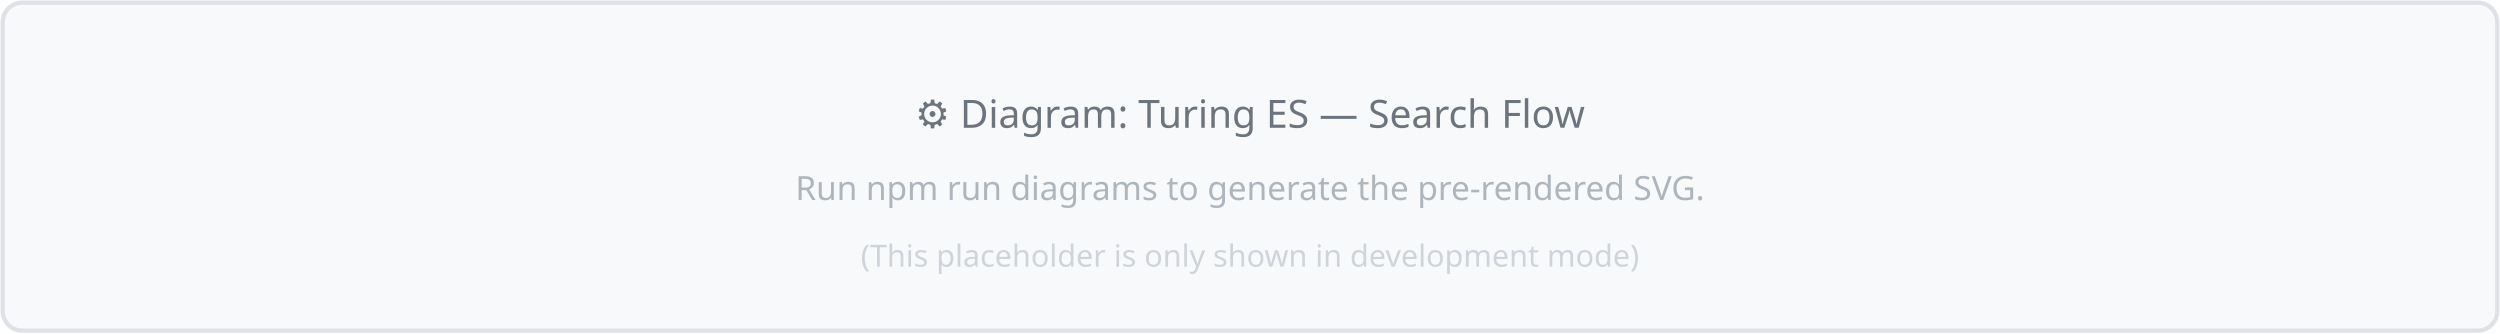
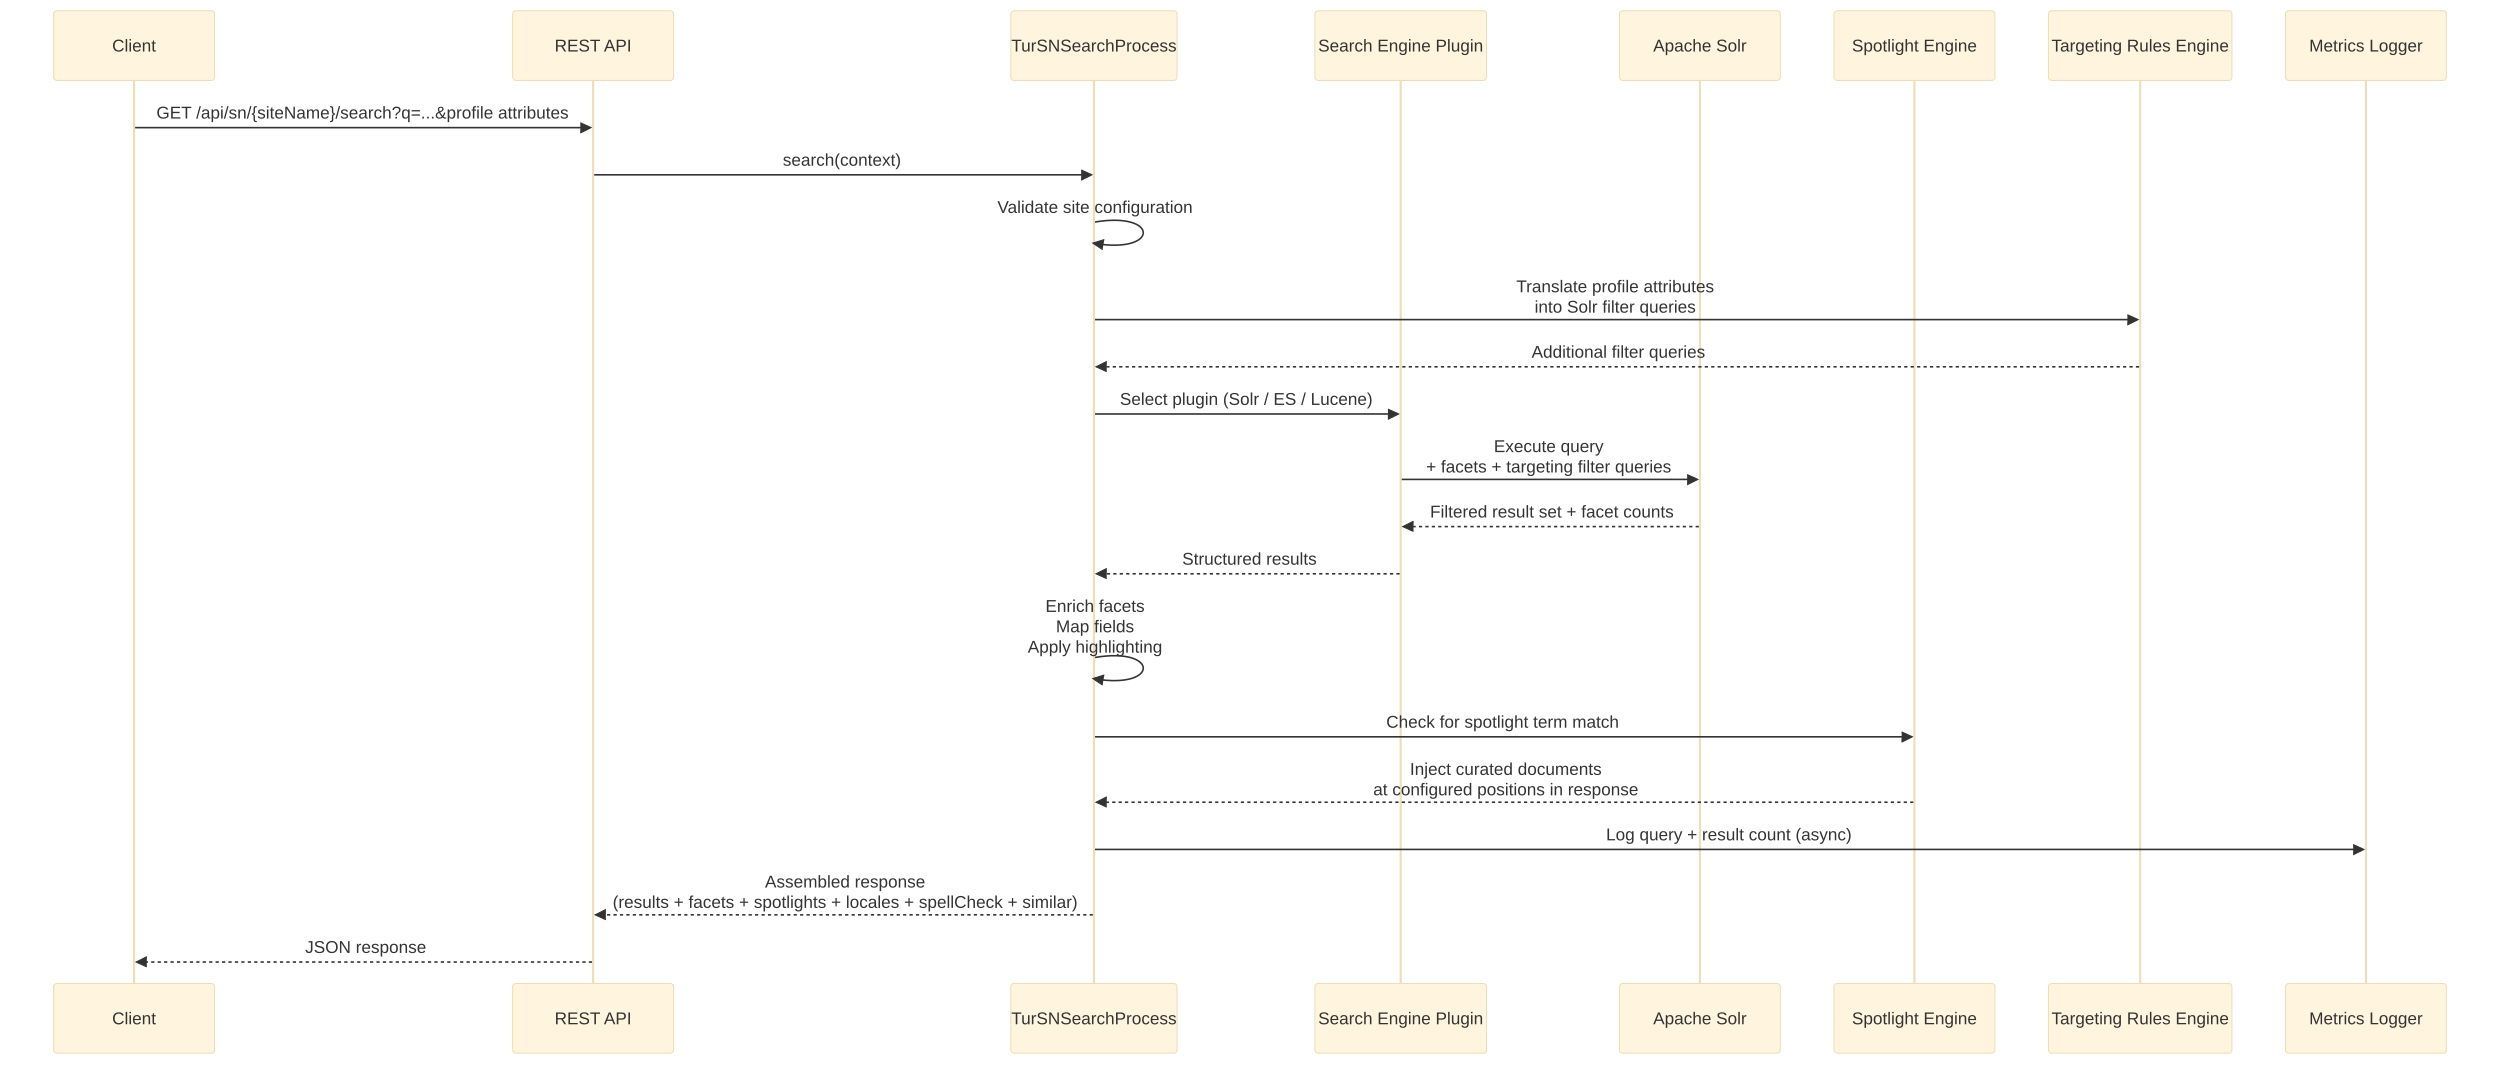
- <svg xmlns="http://www.w3.org/2000/svg" width="900" height="120" viewBox="0 0 900 120">
-   <rect width="900" height="120" fill="#f8f9fa" rx="8" />
-   <rect x="1" y="1" width="898" height="118" fill="none" stroke="#dee2e6" stroke-width="1.5" rx="7" />
-   <text x="450" y="46" font-family="system-ui,sans-serif" font-size="14" fill="#6c757d" text-anchor="middle">
-     ⚙  Diagram: Turing ES — Search Flow
-   </text>
-   <text x="450" y="72" font-family="system-ui,sans-serif" font-size="12" fill="#adb5bd" text-anchor="middle">
-     Run  npm run diagrams  to generate the pre-rendered SVG.
-   </text>
-   <text x="450" y="96" font-family="system-ui,sans-serif" font-size="11" fill="#ced4da" text-anchor="middle">
-     (This placeholder is only shown in development mode)
-   </text>
+ <svg xmlns="http://www.w3.org/2000/svg" id="my-svg" width="100%" style="max-width: 2331px; background-color: transparent;" viewBox="-50 -10 2331 993" role="graphics-document document" aria-roledescription="sequence">
+   <g>
+     <rect x="2081" y="907" fill="#eaeaea" stroke="#666" width="150" height="65" name="Metrics" rx="3" ry="3" class="actor actor-bottom" />
+     <text x="2156" y="939.5" dominant-baseline="central" alignment-baseline="central" class="actor actor-box" style="text-anchor: middle; font-size: 16px; font-weight: 400;">
+       <tspan x="2156" dy="0">Metrics Logger</tspan>
+     </text>
+   </g>
+   <g>
+     <rect x="1860" y="907" fill="#eaeaea" stroke="#666" width="171" height="65" name="TR" rx="3" ry="3" class="actor actor-bottom" />
+     <text x="1945.5" y="939.5" dominant-baseline="central" alignment-baseline="central" class="actor actor-box" style="text-anchor: middle; font-size: 16px; font-weight: 400;">
+       <tspan x="1945.5" dy="0">Targeting Rules Engine</tspan>
+     </text>
+   </g>
+   <g>
+     <rect x="1660" y="907" fill="#eaeaea" stroke="#666" width="150" height="65" name="Spotlight" rx="3" ry="3" class="actor actor-bottom" />
+     <text x="1735" y="939.5" dominant-baseline="central" alignment-baseline="central" class="actor actor-box" style="text-anchor: middle; font-size: 16px; font-weight: 400;">
+       <tspan x="1735" dy="0">Spotlight Engine</tspan>
+     </text>
+   </g>
+   <g>
+     <rect x="1460" y="907" fill="#eaeaea" stroke="#666" width="150" height="65" name="Solr" rx="3" ry="3" class="actor actor-bottom" />
+     <text x="1535" y="939.5" dominant-baseline="central" alignment-baseline="central" class="actor actor-box" style="text-anchor: middle; font-size: 16px; font-weight: 400;">
+       <tspan x="1535" dy="0">Apache Solr</tspan>
+     </text>
+   </g>
+   <g>
+     <rect x="1176" y="907" fill="#eaeaea" stroke="#666" width="160" height="65" name="Plugin" rx="3" ry="3" class="actor actor-bottom" />
+     <text x="1256" y="939.5" dominant-baseline="central" alignment-baseline="central" class="actor actor-box" style="text-anchor: middle; font-size: 16px; font-weight: 400;">
+       <tspan x="1256" dy="0">Search Engine Plugin</tspan>
+     </text>
+   </g>
+   <g>
+     <rect x="892.5" y="907" fill="#eaeaea" stroke="#666" width="155" height="65" name="SNProcess" rx="3" ry="3" class="actor actor-bottom" />
+     <text x="970" y="939.5" dominant-baseline="central" alignment-baseline="central" class="actor actor-box" style="text-anchor: middle; font-size: 16px; font-weight: 400;">
+       <tspan x="970" dy="0">TurSNSearchProcess</tspan>
+     </text>
+   </g>
+   <g>
+     <rect x="428" y="907" fill="#eaeaea" stroke="#666" width="150" height="65" name="API" rx="3" ry="3" class="actor actor-bottom" />
+     <text x="503" y="939.5" dominant-baseline="central" alignment-baseline="central" class="actor actor-box" style="text-anchor: middle; font-size: 16px; font-weight: 400;">
+       <tspan x="503" dy="0">REST API</tspan>
+     </text>
+   </g>
+   <g>
+     <rect x="0" y="907" fill="#eaeaea" stroke="#666" width="150" height="65" name="Client" rx="3" ry="3" class="actor actor-bottom" />
+     <text x="75" y="939.5" dominant-baseline="central" alignment-baseline="central" class="actor actor-box" style="text-anchor: middle; font-size: 16px; font-weight: 400;">
+       <tspan x="75" dy="0">Client</tspan>
+     </text>
+   </g>
+   <g>
+     <line id="actor7" x1="2156" y1="65" x2="2156" y2="907" class="actor-line 200" stroke-width="0.5px" stroke="#999" name="Metrics" />
+     <g id="root-7">
+       <rect x="2081" y="0" fill="#eaeaea" stroke="#666" width="150" height="65" name="Metrics" rx="3" ry="3" class="actor actor-top" />
+       <text x="2156" y="32.5" dominant-baseline="central" alignment-baseline="central" class="actor actor-box" style="text-anchor: middle; font-size: 16px; font-weight: 400;">
+         <tspan x="2156" dy="0">Metrics Logger</tspan>
+       </text>
+     </g>
+   </g>
+   <g>
+     <line id="actor6" x1="1945.5" y1="65" x2="1945.5" y2="907" class="actor-line 200" stroke-width="0.5px" stroke="#999" name="TR" />
+     <g id="root-6">
+       <rect x="1860" y="0" fill="#eaeaea" stroke="#666" width="171" height="65" name="TR" rx="3" ry="3" class="actor actor-top" />
+       <text x="1945.5" y="32.5" dominant-baseline="central" alignment-baseline="central" class="actor actor-box" style="text-anchor: middle; font-size: 16px; font-weight: 400;">
+         <tspan x="1945.5" dy="0">Targeting Rules Engine</tspan>
+       </text>
+     </g>
+   </g>
+   <g>
+     <line id="actor5" x1="1735" y1="65" x2="1735" y2="907" class="actor-line 200" stroke-width="0.5px" stroke="#999" name="Spotlight" />
+     <g id="root-5">
+       <rect x="1660" y="0" fill="#eaeaea" stroke="#666" width="150" height="65" name="Spotlight" rx="3" ry="3" class="actor actor-top" />
+       <text x="1735" y="32.5" dominant-baseline="central" alignment-baseline="central" class="actor actor-box" style="text-anchor: middle; font-size: 16px; font-weight: 400;">
+         <tspan x="1735" dy="0">Spotlight Engine</tspan>
+       </text>
+     </g>
+   </g>
+   <g>
+     <line id="actor4" x1="1535" y1="65" x2="1535" y2="907" class="actor-line 200" stroke-width="0.5px" stroke="#999" name="Solr" />
+     <g id="root-4">
+       <rect x="1460" y="0" fill="#eaeaea" stroke="#666" width="150" height="65" name="Solr" rx="3" ry="3" class="actor actor-top" />
+       <text x="1535" y="32.5" dominant-baseline="central" alignment-baseline="central" class="actor actor-box" style="text-anchor: middle; font-size: 16px; font-weight: 400;">
+         <tspan x="1535" dy="0">Apache Solr</tspan>
+       </text>
+     </g>
+   </g>
+   <g>
+     <line id="actor3" x1="1256" y1="65" x2="1256" y2="907" class="actor-line 200" stroke-width="0.5px" stroke="#999" name="Plugin" />
+     <g id="root-3">
+       <rect x="1176" y="0" fill="#eaeaea" stroke="#666" width="160" height="65" name="Plugin" rx="3" ry="3" class="actor actor-top" />
+       <text x="1256" y="32.5" dominant-baseline="central" alignment-baseline="central" class="actor actor-box" style="text-anchor: middle; font-size: 16px; font-weight: 400;">
+         <tspan x="1256" dy="0">Search Engine Plugin</tspan>
+       </text>
+     </g>
+   </g>
+   <g>
+     <line id="actor2" x1="970" y1="65" x2="970" y2="907" class="actor-line 200" stroke-width="0.5px" stroke="#999" name="SNProcess" />
+     <g id="root-2">
+       <rect x="892.5" y="0" fill="#eaeaea" stroke="#666" width="155" height="65" name="SNProcess" rx="3" ry="3" class="actor actor-top" />
+       <text x="970" y="32.5" dominant-baseline="central" alignment-baseline="central" class="actor actor-box" style="text-anchor: middle; font-size: 16px; font-weight: 400;">
+         <tspan x="970" dy="0">TurSNSearchProcess</tspan>
+       </text>
+     </g>
+   </g>
+   <g>
+     <line id="actor1" x1="503" y1="65" x2="503" y2="907" class="actor-line 200" stroke-width="0.5px" stroke="#999" name="API" />
+     <g id="root-1">
+       <rect x="428" y="0" fill="#eaeaea" stroke="#666" width="150" height="65" name="API" rx="3" ry="3" class="actor actor-top" />
+       <text x="503" y="32.5" dominant-baseline="central" alignment-baseline="central" class="actor actor-box" style="text-anchor: middle; font-size: 16px; font-weight: 400;">
+         <tspan x="503" dy="0">REST API</tspan>
+       </text>
+     </g>
+   </g>
+   <g>
+     <line id="actor0" x1="75" y1="65" x2="75" y2="907" class="actor-line 200" stroke-width="0.5px" stroke="#999" name="Client" />
+     <g id="root-0">
+       <rect x="0" y="0" fill="#eaeaea" stroke="#666" width="150" height="65" name="Client" rx="3" ry="3" class="actor actor-top" />
+       <text x="75" y="32.5" dominant-baseline="central" alignment-baseline="central" class="actor actor-box" style="text-anchor: middle; font-size: 16px; font-weight: 400;">
+         <tspan x="75" dy="0">Client</tspan>
+       </text>
+     </g>
+   </g>
+   <style>#my-svg{font-family:"trebuchet ms",verdana,arial,sans-serif;font-size:13px;fill:#333;}@keyframes edge-animation-frame{from{stroke-dashoffset:0;}}@keyframes dash{to{stroke-dashoffset:0;}}#my-svg .edge-animation-slow{stroke-dasharray:9,5!important;stroke-dashoffset:900;animation:dash 50s linear infinite;stroke-linecap:round;}#my-svg .edge-animation-fast{stroke-dasharray:9,5!important;stroke-dashoffset:900;animation:dash 20s linear infinite;stroke-linecap:round;}#my-svg .error-icon{fill:hsl(220.588, 100%, 98.333%);}#my-svg .error-text{fill:rgb(8.5, 5.75, 0);stroke:rgb(8.5, 5.75, 0);}#my-svg .edge-thickness-normal{stroke-width:1px;}#my-svg .edge-thickness-thick{stroke-width:3.5px;}#my-svg .edge-pattern-solid{stroke-dasharray:0;}#my-svg .edge-thickness-invisible{stroke-width:0;fill:none;}#my-svg .edge-pattern-dashed{stroke-dasharray:3;}#my-svg .edge-pattern-dotted{stroke-dasharray:2;}#my-svg .marker{fill:#0b0b0b;stroke:#0b0b0b;}#my-svg .marker.cross{stroke:#0b0b0b;}#my-svg svg{font-family:"trebuchet ms",verdana,arial,sans-serif;font-size:13px;}#my-svg p{margin:0;}#my-svg .actor{stroke:hsl(40.588, 60%, 83.333%);fill:#fff4dd;}#my-svg text.actor&gt;tspan{fill:#333;stroke:none;}#my-svg .actor-line{stroke:hsl(40.588, 60%, 83.333%);}#my-svg .innerArc{stroke-width:1.5;stroke-dasharray:none;}#my-svg .messageLine0{stroke-width:1.5;stroke-dasharray:none;stroke:#333;}#my-svg .messageLine1{stroke-width:1.5;stroke-dasharray:2,2;stroke:#333;}#my-svg #arrowhead path{fill:#333;stroke:#333;}#my-svg .sequenceNumber{fill:#f4f4f4;}#my-svg #sequencenumber{fill:#333;}#my-svg #crosshead path{fill:#333;stroke:#333;}#my-svg .messageText{fill:#333;stroke:none;}#my-svg .labelBox{stroke:hsl(40.588, 60%, 83.333%);fill:#fff4dd;}#my-svg .labelText,#my-svg .labelText&gt;tspan{fill:#333;stroke:none;}#my-svg .loopText,#my-svg .loopText&gt;tspan{fill:#333;stroke:none;}#my-svg .loopLine{stroke-width:2px;stroke-dasharray:2,2;stroke:hsl(40.588, 60%, 83.333%);fill:hsl(40.588, 60%, 83.333%);}#my-svg .note{stroke:hsl(52.683, 60%, 73.922%);fill:#fff5ad;}#my-svg .noteText,#my-svg .noteText&gt;tspan{fill:#333;stroke:none;}#my-svg .activation0{fill:hsl(-79.412, 100%, 93.333%);stroke:hsl(-79.412, 100%, 83.333%);}#my-svg .activation1{fill:hsl(-79.412, 100%, 93.333%);stroke:hsl(-79.412, 100%, 83.333%);}#my-svg .activation2{fill:hsl(-79.412, 100%, 93.333%);stroke:hsl(-79.412, 100%, 83.333%);}#my-svg .actorPopupMenu{position:absolute;}#my-svg .actorPopupMenuPanel{position:absolute;fill:#fff4dd;box-shadow:0px 8px 16px 0px rgba(0,0,0,0.2);filter:drop-shadow(3px 5px 2px rgb(0 0 0 / 0.4));}#my-svg .actor-man line{stroke:hsl(40.588, 60%, 83.333%);fill:#fff4dd;}#my-svg .actor-man circle,#my-svg line{stroke:hsl(40.588, 60%, 83.333%);fill:#fff4dd;stroke-width:2px;}#my-svg :root{--mermaid-font-family:"trebuchet ms",verdana,arial,sans-serif;}</style>
+   <g />
+   <defs>
+     <symbol id="computer" width="24" height="24">
+       <path transform="scale(.5)" d="M2 2v13h20v-13h-20zm18 11h-16v-9h16v9zm-10.228 6l.466-1h3.524l.467 1h-4.457zm14.228 3h-24l2-6h2.104l-1.33 4h18.45l-1.297-4h2.073l2 6zm-5-10h-14v-7h14v7z" />
+     </symbol>
+   </defs>
+   <defs>
+     <symbol id="database" fill-rule="evenodd" clip-rule="evenodd">
+       <path transform="scale(.5)" d="M12.258.001l.256.004.255.005.253.008.251.01.249.012.247.015.246.016.242.019.241.02.239.023.236.024.233.027.231.028.229.031.225.032.223.034.22.036.217.038.214.04.211.041.208.043.205.045.201.046.198.048.194.05.191.051.187.053.183.054.18.056.175.057.172.059.168.06.163.061.16.063.155.064.15.066.074.033.073.033.071.034.07.034.069.035.068.035.067.035.066.035.064.036.064.036.062.036.06.036.06.037.058.037.058.037.055.038.055.038.053.038.052.038.051.039.05.039.048.039.047.039.045.04.044.04.043.04.041.04.04.041.039.041.037.041.036.041.034.041.033.042.032.042.03.042.029.042.027.042.026.043.024.043.023.043.021.043.02.043.018.044.017.043.015.044.013.044.012.044.011.045.009.044.007.045.006.045.004.045.002.045.001.045v17l-.001.045-.002.045-.004.045-.006.045-.007.045-.009.044-.011.045-.012.044-.013.044-.015.044-.017.043-.018.044-.02.043-.021.043-.023.043-.024.043-.026.043-.027.042-.029.042-.03.042-.032.042-.033.042-.034.041-.036.041-.037.041-.039.041-.04.041-.041.04-.043.04-.044.04-.045.04-.047.039-.048.039-.05.039-.051.039-.052.038-.053.038-.055.038-.055.038-.058.037-.058.037-.06.037-.06.036-.062.036-.064.036-.064.036-.066.035-.067.035-.068.035-.069.035-.07.034-.071.034-.073.033-.074.033-.15.066-.155.064-.16.063-.163.061-.168.06-.172.059-.175.057-.18.056-.183.054-.187.053-.191.051-.194.05-.198.048-.201.046-.205.045-.208.043-.211.041-.214.04-.217.038-.22.036-.223.034-.225.032-.229.031-.231.028-.233.027-.236.024-.239.023-.241.02-.242.019-.246.016-.247.015-.249.012-.251.01-.253.008-.255.005-.256.004-.258.001-.258-.001-.256-.004-.255-.005-.253-.008-.251-.01-.249-.012-.247-.015-.245-.016-.243-.019-.241-.02-.238-.023-.236-.024-.234-.027-.231-.028-.228-.031-.226-.032-.223-.034-.22-.036-.217-.038-.214-.04-.211-.041-.208-.043-.204-.045-.201-.046-.198-.048-.195-.05-.19-.051-.187-.053-.184-.054-.179-.056-.176-.057-.172-.059-.167-.06-.164-.061-.159-.063-.155-.064-.151-.066-.074-.033-.072-.033-.072-.034-.07-.034-.069-.035-.068-.035-.067-.035-.066-.035-.064-.036-.063-.036-.062-.036-.061-.036-.06-.037-.058-.037-.057-.037-.056-.038-.055-.038-.053-.038-.052-.038-.051-.039-.049-.039-.049-.039-.046-.039-.046-.04-.044-.04-.043-.04-.041-.04-.04-.041-.039-.041-.037-.041-.036-.041-.034-.041-.033-.042-.032-.042-.03-.042-.029-.042-.027-.042-.026-.043-.024-.043-.023-.043-.021-.043-.02-.043-.018-.044-.017-.043-.015-.044-.013-.044-.012-.044-.011-.045-.009-.044-.007-.045-.006-.045-.004-.045-.002-.045-.001-.045v-17l.001-.045.002-.045.004-.045.006-.045.007-.045.009-.044.011-.045.012-.044.013-.044.015-.044.017-.043.018-.044.02-.043.021-.043.023-.043.024-.043.026-.043.027-.042.029-.042.03-.042.032-.042.033-.042.034-.041.036-.041.037-.041.039-.041.04-.041.041-.04.043-.04.044-.04.046-.04.046-.039.049-.039.049-.039.051-.039.052-.038.053-.038.055-.038.056-.038.057-.037.058-.037.06-.037.061-.036.062-.036.063-.036.064-.036.066-.035.067-.035.068-.035.069-.035.07-.034.072-.034.072-.033.074-.033.151-.066.155-.064.159-.063.164-.061.167-.06.172-.059.176-.057.179-.056.184-.054.187-.053.19-.051.195-.05.198-.048.201-.046.204-.045.208-.043.211-.041.214-.04.217-.038.22-.036.223-.034.226-.032.228-.031.231-.028.234-.027.236-.024.238-.023.241-.02.243-.019.245-.016.247-.015.249-.012.251-.01.253-.008.255-.005.256-.004.258-.001.258.001zm-9.258 20.499v.01l.001.021.003.021.004.022.005.021.006.022.007.022.009.023.01.022.011.023.012.023.013.023.015.023.016.024.017.023.018.024.019.024.021.024.022.025.023.024.024.025.052.049.056.05.061.051.066.051.07.051.075.051.079.052.084.052.088.052.092.052.097.052.102.051.105.052.11.052.114.051.119.051.123.051.127.05.131.05.135.05.139.048.144.049.147.047.152.047.155.047.16.045.163.045.167.043.171.043.176.041.178.041.183.039.187.039.19.037.194.035.197.035.202.033.204.031.209.03.212.029.216.027.219.025.222.024.226.021.23.02.233.018.236.016.24.015.243.012.246.01.249.008.253.005.256.004.259.001.26-.001.257-.004.254-.005.25-.008.247-.011.244-.012.241-.014.237-.016.233-.018.231-.021.226-.021.224-.024.22-.026.216-.027.212-.028.21-.031.205-.031.202-.034.198-.034.194-.036.191-.037.187-.039.183-.04.179-.04.175-.042.172-.043.168-.044.163-.045.16-.046.155-.046.152-.047.148-.048.143-.049.139-.049.136-.05.131-.05.126-.05.123-.051.118-.052.114-.051.11-.052.106-.052.101-.052.096-.052.092-.052.088-.053.083-.051.079-.052.074-.052.07-.051.065-.051.06-.051.056-.05.051-.05.023-.024.023-.025.021-.024.02-.024.019-.024.018-.024.017-.024.015-.023.014-.024.013-.023.012-.023.01-.023.01-.022.008-.022.006-.022.006-.022.004-.022.004-.021.001-.021.001-.021v-4.127l-.077.055-.08.053-.083.054-.085.053-.087.052-.09.052-.093.051-.095.05-.097.05-.1.049-.102.049-.105.048-.106.047-.109.047-.111.046-.114.045-.115.045-.118.044-.12.043-.122.042-.124.042-.126.041-.128.04-.13.04-.132.038-.134.038-.135.037-.138.037-.139.035-.142.035-.143.034-.144.033-.147.032-.148.031-.15.03-.151.03-.153.029-.154.027-.156.027-.158.026-.159.025-.161.024-.162.023-.163.022-.165.021-.166.02-.167.019-.169.018-.169.017-.171.016-.173.015-.173.014-.175.013-.175.012-.177.011-.178.01-.179.008-.179.008-.181.006-.182.005-.182.004-.184.003-.184.002h-.37l-.184-.002-.184-.003-.182-.004-.182-.005-.181-.006-.179-.008-.179-.008-.178-.01-.176-.011-.176-.012-.175-.013-.173-.014-.172-.015-.171-.016-.17-.017-.169-.018-.167-.019-.166-.02-.165-.021-.163-.022-.162-.023-.161-.024-.159-.025-.157-.026-.156-.027-.155-.027-.153-.029-.151-.03-.15-.03-.148-.031-.146-.032-.145-.033-.143-.034-.141-.035-.14-.035-.137-.037-.136-.037-.134-.038-.132-.038-.13-.04-.128-.04-.126-.041-.124-.042-.122-.042-.12-.044-.117-.043-.116-.045-.113-.045-.112-.046-.109-.047-.106-.047-.105-.048-.102-.049-.1-.049-.097-.05-.095-.05-.093-.052-.09-.051-.087-.052-.085-.053-.083-.054-.08-.054-.077-.054v4.127zm0-5.654v.011l.001.021.003.021.004.021.005.022.006.022.007.022.009.022.01.022.011.023.012.023.013.023.015.024.016.023.017.024.018.024.019.024.021.024.022.024.023.025.024.024.052.05.056.05.061.05.066.051.07.051.075.052.079.051.084.052.088.052.092.052.097.052.102.052.105.052.11.051.114.051.119.052.123.05.127.051.131.05.135.049.139.049.144.048.147.048.152.047.155.046.16.045.163.045.167.044.171.042.176.042.178.04.183.04.187.038.19.037.194.036.197.034.202.033.204.032.209.03.212.028.216.027.219.025.222.024.226.022.23.02.233.018.236.016.24.014.243.012.246.01.249.008.253.006.256.003.259.001.26-.001.257-.003.254-.006.25-.008.247-.01.244-.012.241-.015.237-.016.233-.018.231-.02.226-.022.224-.024.22-.025.216-.027.212-.029.21-.03.205-.032.202-.033.198-.035.194-.036.191-.037.187-.039.183-.039.179-.041.175-.042.172-.043.168-.044.163-.045.16-.045.155-.047.152-.047.148-.048.143-.048.139-.05.136-.049.131-.05.126-.051.123-.051.118-.051.114-.052.11-.052.106-.052.101-.052.096-.052.092-.052.088-.052.083-.052.079-.052.074-.051.07-.052.065-.051.06-.05.056-.051.051-.049.023-.025.023-.024.021-.025.02-.024.019-.024.018-.024.017-.024.015-.023.014-.023.013-.024.012-.022.01-.023.01-.023.008-.022.006-.022.006-.022.004-.021.004-.022.001-.021.001-.021v-4.139l-.077.054-.08.054-.083.054-.085.052-.087.053-.09.051-.093.051-.095.051-.097.05-.1.049-.102.049-.105.048-.106.047-.109.047-.111.046-.114.045-.115.044-.118.044-.12.044-.122.042-.124.042-.126.041-.128.04-.13.039-.132.039-.134.038-.135.037-.138.036-.139.036-.142.035-.143.033-.144.033-.147.033-.148.031-.15.03-.151.03-.153.028-.154.028-.156.027-.158.026-.159.025-.161.024-.162.023-.163.022-.165.021-.166.02-.167.019-.169.018-.169.017-.171.016-.173.015-.173.014-.175.013-.175.012-.177.011-.178.009-.179.009-.179.007-.181.007-.182.005-.182.004-.184.003-.184.002h-.37l-.184-.002-.184-.003-.182-.004-.182-.005-.181-.007-.179-.007-.179-.009-.178-.009-.176-.011-.176-.012-.175-.013-.173-.014-.172-.015-.171-.016-.17-.017-.169-.018-.167-.019-.166-.02-.165-.021-.163-.022-.162-.023-.161-.024-.159-.025-.157-.026-.156-.027-.155-.028-.153-.028-.151-.03-.15-.03-.148-.031-.146-.033-.145-.033-.143-.033-.141-.035-.14-.036-.137-.036-.136-.037-.134-.038-.132-.039-.13-.039-.128-.04-.126-.041-.124-.042-.122-.043-.12-.043-.117-.044-.116-.044-.113-.046-.112-.046-.109-.046-.106-.047-.105-.048-.102-.049-.1-.049-.097-.05-.095-.051-.093-.051-.09-.051-.087-.053-.085-.052-.083-.054-.08-.054-.077-.054v4.139zm0-5.666v.011l.001.02.003.022.004.021.005.022.006.021.007.022.009.023.01.022.011.023.012.023.013.023.015.023.016.024.017.024.018.023.019.024.021.025.022.024.023.024.024.025.052.05.056.05.061.05.066.051.07.051.075.052.079.051.084.052.088.052.092.052.097.052.102.052.105.051.11.052.114.051.119.051.123.051.127.05.131.05.135.05.139.049.144.048.147.048.152.047.155.046.16.045.163.045.167.043.171.043.176.042.178.04.183.04.187.038.19.037.194.036.197.034.202.033.204.032.209.03.212.028.216.027.219.025.222.024.226.021.23.02.233.018.236.017.24.014.243.012.246.01.249.008.253.006.256.003.259.001.26-.001.257-.003.254-.006.25-.008.247-.01.244-.013.241-.014.237-.016.233-.018.231-.02.226-.022.224-.024.22-.025.216-.027.212-.029.21-.03.205-.032.202-.033.198-.035.194-.036.191-.037.187-.039.183-.039.179-.041.175-.042.172-.043.168-.044.163-.045.16-.045.155-.047.152-.047.148-.048.143-.049.139-.049.136-.049.131-.051.126-.05.123-.051.118-.052.114-.051.11-.052.106-.052.101-.052.096-.052.092-.052.088-.052.083-.052.079-.052.074-.052.07-.051.065-.051.06-.051.056-.05.051-.049.023-.025.023-.025.021-.024.02-.024.019-.024.018-.024.017-.024.015-.023.014-.024.013-.023.012-.023.01-.022.01-.023.008-.022.006-.022.006-.022.004-.022.004-.021.001-.021.001-.021v-4.153l-.077.054-.08.054-.083.053-.085.053-.087.053-.09.051-.093.051-.095.051-.097.05-.1.049-.102.048-.105.048-.106.048-.109.046-.111.046-.114.046-.115.044-.118.044-.12.043-.122.043-.124.042-.126.041-.128.04-.13.039-.132.039-.134.038-.135.037-.138.036-.139.036-.142.034-.143.034-.144.033-.147.032-.148.032-.15.03-.151.03-.153.028-.154.028-.156.027-.158.026-.159.024-.161.024-.162.023-.163.023-.165.021-.166.02-.167.019-.169.018-.169.017-.171.016-.173.015-.173.014-.175.013-.175.012-.177.01-.178.01-.179.009-.179.007-.181.006-.182.006-.182.004-.184.003-.184.001-.185.001-.185-.001-.184-.001-.184-.003-.182-.004-.182-.006-.181-.006-.179-.007-.179-.009-.178-.01-.176-.01-.176-.012-.175-.013-.173-.014-.172-.015-.171-.016-.17-.017-.169-.018-.167-.019-.166-.02-.165-.021-.163-.023-.162-.023-.161-.024-.159-.024-.157-.026-.156-.027-.155-.028-.153-.028-.151-.03-.15-.03-.148-.032-.146-.032-.145-.033-.143-.034-.141-.034-.14-.036-.137-.036-.136-.037-.134-.038-.132-.039-.13-.039-.128-.041-.126-.041-.124-.041-.122-.043-.12-.043-.117-.044-.116-.044-.113-.046-.112-.046-.109-.046-.106-.048-.105-.048-.102-.048-.1-.05-.097-.049-.095-.051-.093-.051-.09-.052-.087-.052-.085-.053-.083-.053-.08-.054-.077-.054v4.153zm8.74-8.179l-.257.004-.254.005-.25.008-.247.011-.244.012-.241.014-.237.016-.233.018-.231.021-.226.022-.224.023-.22.026-.216.027-.212.028-.21.031-.205.032-.202.033-.198.034-.194.036-.191.038-.187.038-.183.04-.179.041-.175.042-.172.043-.168.043-.163.045-.16.046-.155.046-.152.048-.148.048-.143.048-.139.049-.136.05-.131.05-.126.051-.123.051-.118.051-.114.052-.11.052-.106.052-.101.052-.096.052-.092.052-.088.052-.083.052-.079.052-.074.051-.07.052-.065.051-.06.05-.056.05-.051.05-.023.025-.023.024-.021.024-.02.025-.019.024-.018.024-.017.023-.015.024-.014.023-.013.023-.012.023-.01.023-.01.022-.008.022-.006.023-.006.021-.004.022-.004.021-.001.021-.001.021.001.021.001.021.004.021.004.022.006.021.006.023.008.022.01.022.01.023.012.023.013.023.014.023.015.024.017.023.018.024.019.024.02.025.021.024.023.024.023.025.051.05.056.05.06.05.065.051.07.052.074.051.079.052.083.052.088.052.092.052.096.052.101.052.106.052.11.052.114.052.118.051.123.051.126.051.131.05.136.05.139.049.143.048.148.048.152.048.155.046.16.046.163.045.168.043.172.043.175.042.179.041.183.04.187.038.191.038.194.036.198.034.202.033.205.032.21.031.212.028.216.027.22.026.224.023.226.022.231.021.233.018.237.016.241.014.244.012.247.011.25.008.254.005.257.004.26.001.26-.001.257-.004.254-.005.25-.008.247-.011.244-.012.241-.014.237-.016.233-.018.231-.021.226-.022.224-.023.22-.026.216-.027.212-.028.21-.031.205-.032.202-.033.198-.034.194-.036.191-.038.187-.038.183-.04.179-.041.175-.042.172-.043.168-.043.163-.045.16-.046.155-.046.152-.048.148-.048.143-.048.139-.049.136-.05.131-.05.126-.051.123-.051.118-.051.114-.052.11-.052.106-.052.101-.052.096-.052.092-.052.088-.052.083-.052.079-.052.074-.051.07-.052.065-.051.06-.05.056-.05.051-.05.023-.025.023-.024.021-.024.02-.025.019-.024.018-.024.017-.023.015-.024.014-.023.013-.023.012-.023.01-.023.01-.022.008-.022.006-.023.006-.021.004-.022.004-.021.001-.021.001-.021-.001-.021-.001-.021-.004-.021-.004-.022-.006-.021-.006-.023-.008-.022-.01-.022-.01-.023-.012-.023-.013-.023-.014-.023-.015-.024-.017-.023-.018-.024-.019-.024-.02-.025-.021-.024-.023-.024-.023-.025-.051-.05-.056-.05-.06-.05-.065-.051-.07-.052-.074-.051-.079-.052-.083-.052-.088-.052-.092-.052-.096-.052-.101-.052-.106-.052-.11-.052-.114-.052-.118-.051-.123-.051-.126-.051-.131-.05-.136-.05-.139-.049-.143-.048-.148-.048-.152-.048-.155-.046-.16-.046-.163-.045-.168-.043-.172-.043-.175-.042-.179-.041-.183-.04-.187-.038-.191-.038-.194-.036-.198-.034-.202-.033-.205-.032-.21-.031-.212-.028-.216-.027-.22-.026-.224-.023-.226-.022-.231-.021-.233-.018-.237-.016-.241-.014-.244-.012-.247-.011-.25-.008-.254-.005-.257-.004-.26-.001-.26.001z" />
+     </symbol>
+   </defs>
+   <defs>
+     <symbol id="clock" width="24" height="24">
+       <path transform="scale(.5)" d="M12 2c5.514 0 10 4.486 10 10s-4.486 10-10 10-10-4.486-10-10 4.486-10 10-10zm0-2c-6.627 0-12 5.373-12 12s5.373 12 12 12 12-5.373 12-12-5.373-12-12-12zm5.848 12.459c.202.038.202.333.001.372-1.907.361-6.045 1.111-6.547 1.111-.719 0-1.301-.582-1.301-1.301 0-.512.77-5.447 1.125-7.445.034-.192.312-.181.343.014l.985 6.238 5.394 1.011z" />
+     </symbol>
+   </defs>
+   <defs>
+     <marker id="arrowhead" refX="7.9" refY="5" markerUnits="userSpaceOnUse" markerWidth="12" markerHeight="12" orient="auto-start-reverse">
+       <path d="M -1 0 L 10 5 L 0 10 z" />
+     </marker>
+   </defs>
+   <defs>
+     <marker id="crosshead" markerWidth="15" markerHeight="8" orient="auto" refX="4" refY="4.5">
+       <path fill="none" stroke="#000000" stroke-width="1pt" d="M 1,2 L 6,7 M 6,2 L 1,7" style="stroke-dasharray: 0, 0;" />
+     </marker>
+   </defs>
+   <defs>
+     <marker id="filled-head" refX="15.5" refY="7" markerWidth="20" markerHeight="28" orient="auto">
+       <path d="M 18,7 L9,13 L14,7 L9,1 Z" />
+     </marker>
+   </defs>
+   <defs>
+     <marker id="sequencenumber" refX="15" refY="15" markerWidth="60" markerHeight="40" orient="auto">
+       <circle cx="15" cy="15" r="6" />
+     </marker>
+   </defs>
+   <defs>
+     <marker id="solidTopArrowHead" refX="7.9" refY="7.25" markerUnits="userSpaceOnUse" markerWidth="12" markerHeight="12" orient="auto-start-reverse">
+       <path d="M 0 0 L 10 8 L 0 8 z" />
+     </marker>
+   </defs>
+   <defs>
+     <marker id="solidBottomArrowHead" refX="7.9" refY="0.75" markerUnits="userSpaceOnUse" markerWidth="12" markerHeight="12" orient="auto-start-reverse">
+       <path d="M 0 0 L 10 0 L 0 8 z" />
+     </marker>
+   </defs>
+   <defs>
+     <marker id="stickTopArrowHead" refX="7.5" refY="7" markerUnits="userSpaceOnUse" markerWidth="12" markerHeight="12" orient="auto-start-reverse">
+       <path d="M 0 0 L 7 7" stroke="black" stroke-width="1.5" fill="none" />
+     </marker>
+   </defs>
+   <defs>
+     <marker id="stickBottomArrowHead" refX="7.5" refY="0" markerUnits="userSpaceOnUse" markerWidth="12" markerHeight="12" orient="auto-start-reverse">
+       <path d="M 0 7 L 7 0" stroke="black" stroke-width="1.5" fill="none" />
+     </marker>
+   </defs>
+   <text x="288" y="80" text-anchor="middle" dominant-baseline="middle" alignment-baseline="middle" class="messageText" dy="1em" style="font-size: 16px; font-weight: 400;">GET /api/sn/{siteName}/search?q=...&amp;profile attributes</text>
+   <line x1="76" y1="109" x2="499" y2="109" class="messageLine0" stroke-width="2" stroke="none" marker-end="url(#arrowhead)" style="fill: none;" />
+   <text x="735" y="124" text-anchor="middle" dominant-baseline="middle" alignment-baseline="middle" class="messageText" dy="1em" style="font-size: 16px; font-weight: 400;">search(context)</text>
+   <line x1="504" y1="153" x2="966" y2="153" class="messageLine0" stroke-width="2" stroke="none" marker-end="url(#arrowhead)" style="fill: none;" />
+   <text x="971" y="168" text-anchor="middle" dominant-baseline="middle" alignment-baseline="middle" class="messageText" dy="1em" style="font-size: 16px; font-weight: 400;">Validate site configuration</text>
+   <path d="M 971,197 C 1031,187 1031,227 971,217" class="messageLine0" stroke-width="2" stroke="none" marker-end="url(#arrowhead)" style="fill: none;" />
+   <text x="1456" y="242" text-anchor="middle" dominant-baseline="middle" alignment-baseline="middle" class="messageText" dy="1em" style="font-size: 16px; font-weight: 400;">Translate profile attributes</text>
+   <text x="1456" y="261" text-anchor="middle" dominant-baseline="middle" alignment-baseline="middle" class="messageText" dy="1em" style="font-size: 16px; font-weight: 400;">into Solr filter queries</text>
+   <line x1="971" y1="288" x2="1941.5" y2="288" class="messageLine0" stroke-width="2" stroke="none" marker-end="url(#arrowhead)" style="fill: none;" />
+   <text x="1459" y="303" text-anchor="middle" dominant-baseline="middle" alignment-baseline="middle" class="messageText" dy="1em" style="font-size: 16px; font-weight: 400;">Additional filter queries</text>
+   <line x1="1944.5" y1="332" x2="974" y2="332" class="messageLine1" stroke-width="2" stroke="none" marker-end="url(#arrowhead)" style="stroke-dasharray: 3, 3; fill: none;" />
+   <text x="1112" y="347" text-anchor="middle" dominant-baseline="middle" alignment-baseline="middle" class="messageText" dy="1em" style="font-size: 16px; font-weight: 400;">Select plugin (Solr / ES / Lucene)</text>
+   <line x1="971" y1="376" x2="1252" y2="376" class="messageLine0" stroke-width="2" stroke="none" marker-end="url(#arrowhead)" style="fill: none;" />
+   <text x="1394" y="391" text-anchor="middle" dominant-baseline="middle" alignment-baseline="middle" class="messageText" dy="1em" style="font-size: 16px; font-weight: 400;">Execute query</text>
+   <text x="1394" y="410" text-anchor="middle" dominant-baseline="middle" alignment-baseline="middle" class="messageText" dy="1em" style="font-size: 16px; font-weight: 400;">+ facets + targeting filter queries</text>
+   <line x1="1257" y1="437" x2="1531" y2="437" class="messageLine0" stroke-width="2" stroke="none" marker-end="url(#arrowhead)" style="fill: none;" />
+   <text x="1397" y="452" text-anchor="middle" dominant-baseline="middle" alignment-baseline="middle" class="messageText" dy="1em" style="font-size: 16px; font-weight: 400;">Filtered result set + facet counts</text>
+   <line x1="1534" y1="481" x2="1260" y2="481" class="messageLine1" stroke-width="2" stroke="none" marker-end="url(#arrowhead)" style="stroke-dasharray: 3, 3; fill: none;" />
+   <text x="1115" y="496" text-anchor="middle" dominant-baseline="middle" alignment-baseline="middle" class="messageText" dy="1em" style="font-size: 16px; font-weight: 400;">Structured results</text>
+   <line x1="1255" y1="525" x2="974" y2="525" class="messageLine1" stroke-width="2" stroke="none" marker-end="url(#arrowhead)" style="stroke-dasharray: 3, 3; fill: none;" />
+   <text x="971" y="540" text-anchor="middle" dominant-baseline="middle" alignment-baseline="middle" class="messageText" dy="1em" style="font-size: 16px; font-weight: 400;">Enrich facets</text>
+   <text x="971" y="559" text-anchor="middle" dominant-baseline="middle" alignment-baseline="middle" class="messageText" dy="1em" style="font-size: 16px; font-weight: 400;">Map fields</text>
+   <text x="971" y="578" text-anchor="middle" dominant-baseline="middle" alignment-baseline="middle" class="messageText" dy="1em" style="font-size: 16px; font-weight: 400;">Apply highlighting</text>
+   <path d="M 971,603 C 1031,593 1031,633 971,623" class="messageLine0" stroke-width="2" stroke="none" marker-end="url(#arrowhead)" style="fill: none;" />
+   <text x="1351" y="648" text-anchor="middle" dominant-baseline="middle" alignment-baseline="middle" class="messageText" dy="1em" style="font-size: 16px; font-weight: 400;">Check for spotlight term match</text>
+   <line x1="971" y1="677" x2="1731" y2="677" class="messageLine0" stroke-width="2" stroke="none" marker-end="url(#arrowhead)" style="fill: none;" />
+   <text x="1354" y="692" text-anchor="middle" dominant-baseline="middle" alignment-baseline="middle" class="messageText" dy="1em" style="font-size: 16px; font-weight: 400;">Inject curated documents</text>
+   <text x="1354" y="711" text-anchor="middle" dominant-baseline="middle" alignment-baseline="middle" class="messageText" dy="1em" style="font-size: 16px; font-weight: 400;">at configured positions in response</text>
+   <line x1="1734" y1="738" x2="974" y2="738" class="messageLine1" stroke-width="2" stroke="none" marker-end="url(#arrowhead)" style="stroke-dasharray: 3, 3; fill: none;" />
+   <text x="1562" y="753" text-anchor="middle" dominant-baseline="middle" alignment-baseline="middle" class="messageText" dy="1em" style="font-size: 16px; font-weight: 400;">Log query + result count (async)</text>
+   <line x1="971" y1="782" x2="2152" y2="782" class="messageLine0" stroke-width="2" stroke="none" marker-end="url(#arrowhead)" style="fill: none;" />
+   <text x="738" y="797" text-anchor="middle" dominant-baseline="middle" alignment-baseline="middle" class="messageText" dy="1em" style="font-size: 16px; font-weight: 400;">Assembled response</text>
+   <text x="738" y="816" text-anchor="middle" dominant-baseline="middle" alignment-baseline="middle" class="messageText" dy="1em" style="font-size: 16px; font-weight: 400;">(results + facets + spotlights + locales + spellCheck + similar)</text>
+   <line x1="969" y1="843" x2="507" y2="843" class="messageLine1" stroke-width="2" stroke="none" marker-end="url(#arrowhead)" style="stroke-dasharray: 3, 3; fill: none;" />
+   <text x="291" y="858" text-anchor="middle" dominant-baseline="middle" alignment-baseline="middle" class="messageText" dy="1em" style="font-size: 16px; font-weight: 400;">JSON response</text>
+   <line x1="502" y1="887" x2="79" y2="887" class="messageLine1" stroke-width="2" stroke="none" marker-end="url(#arrowhead)" style="stroke-dasharray: 3, 3; fill: none;" />
</svg>
